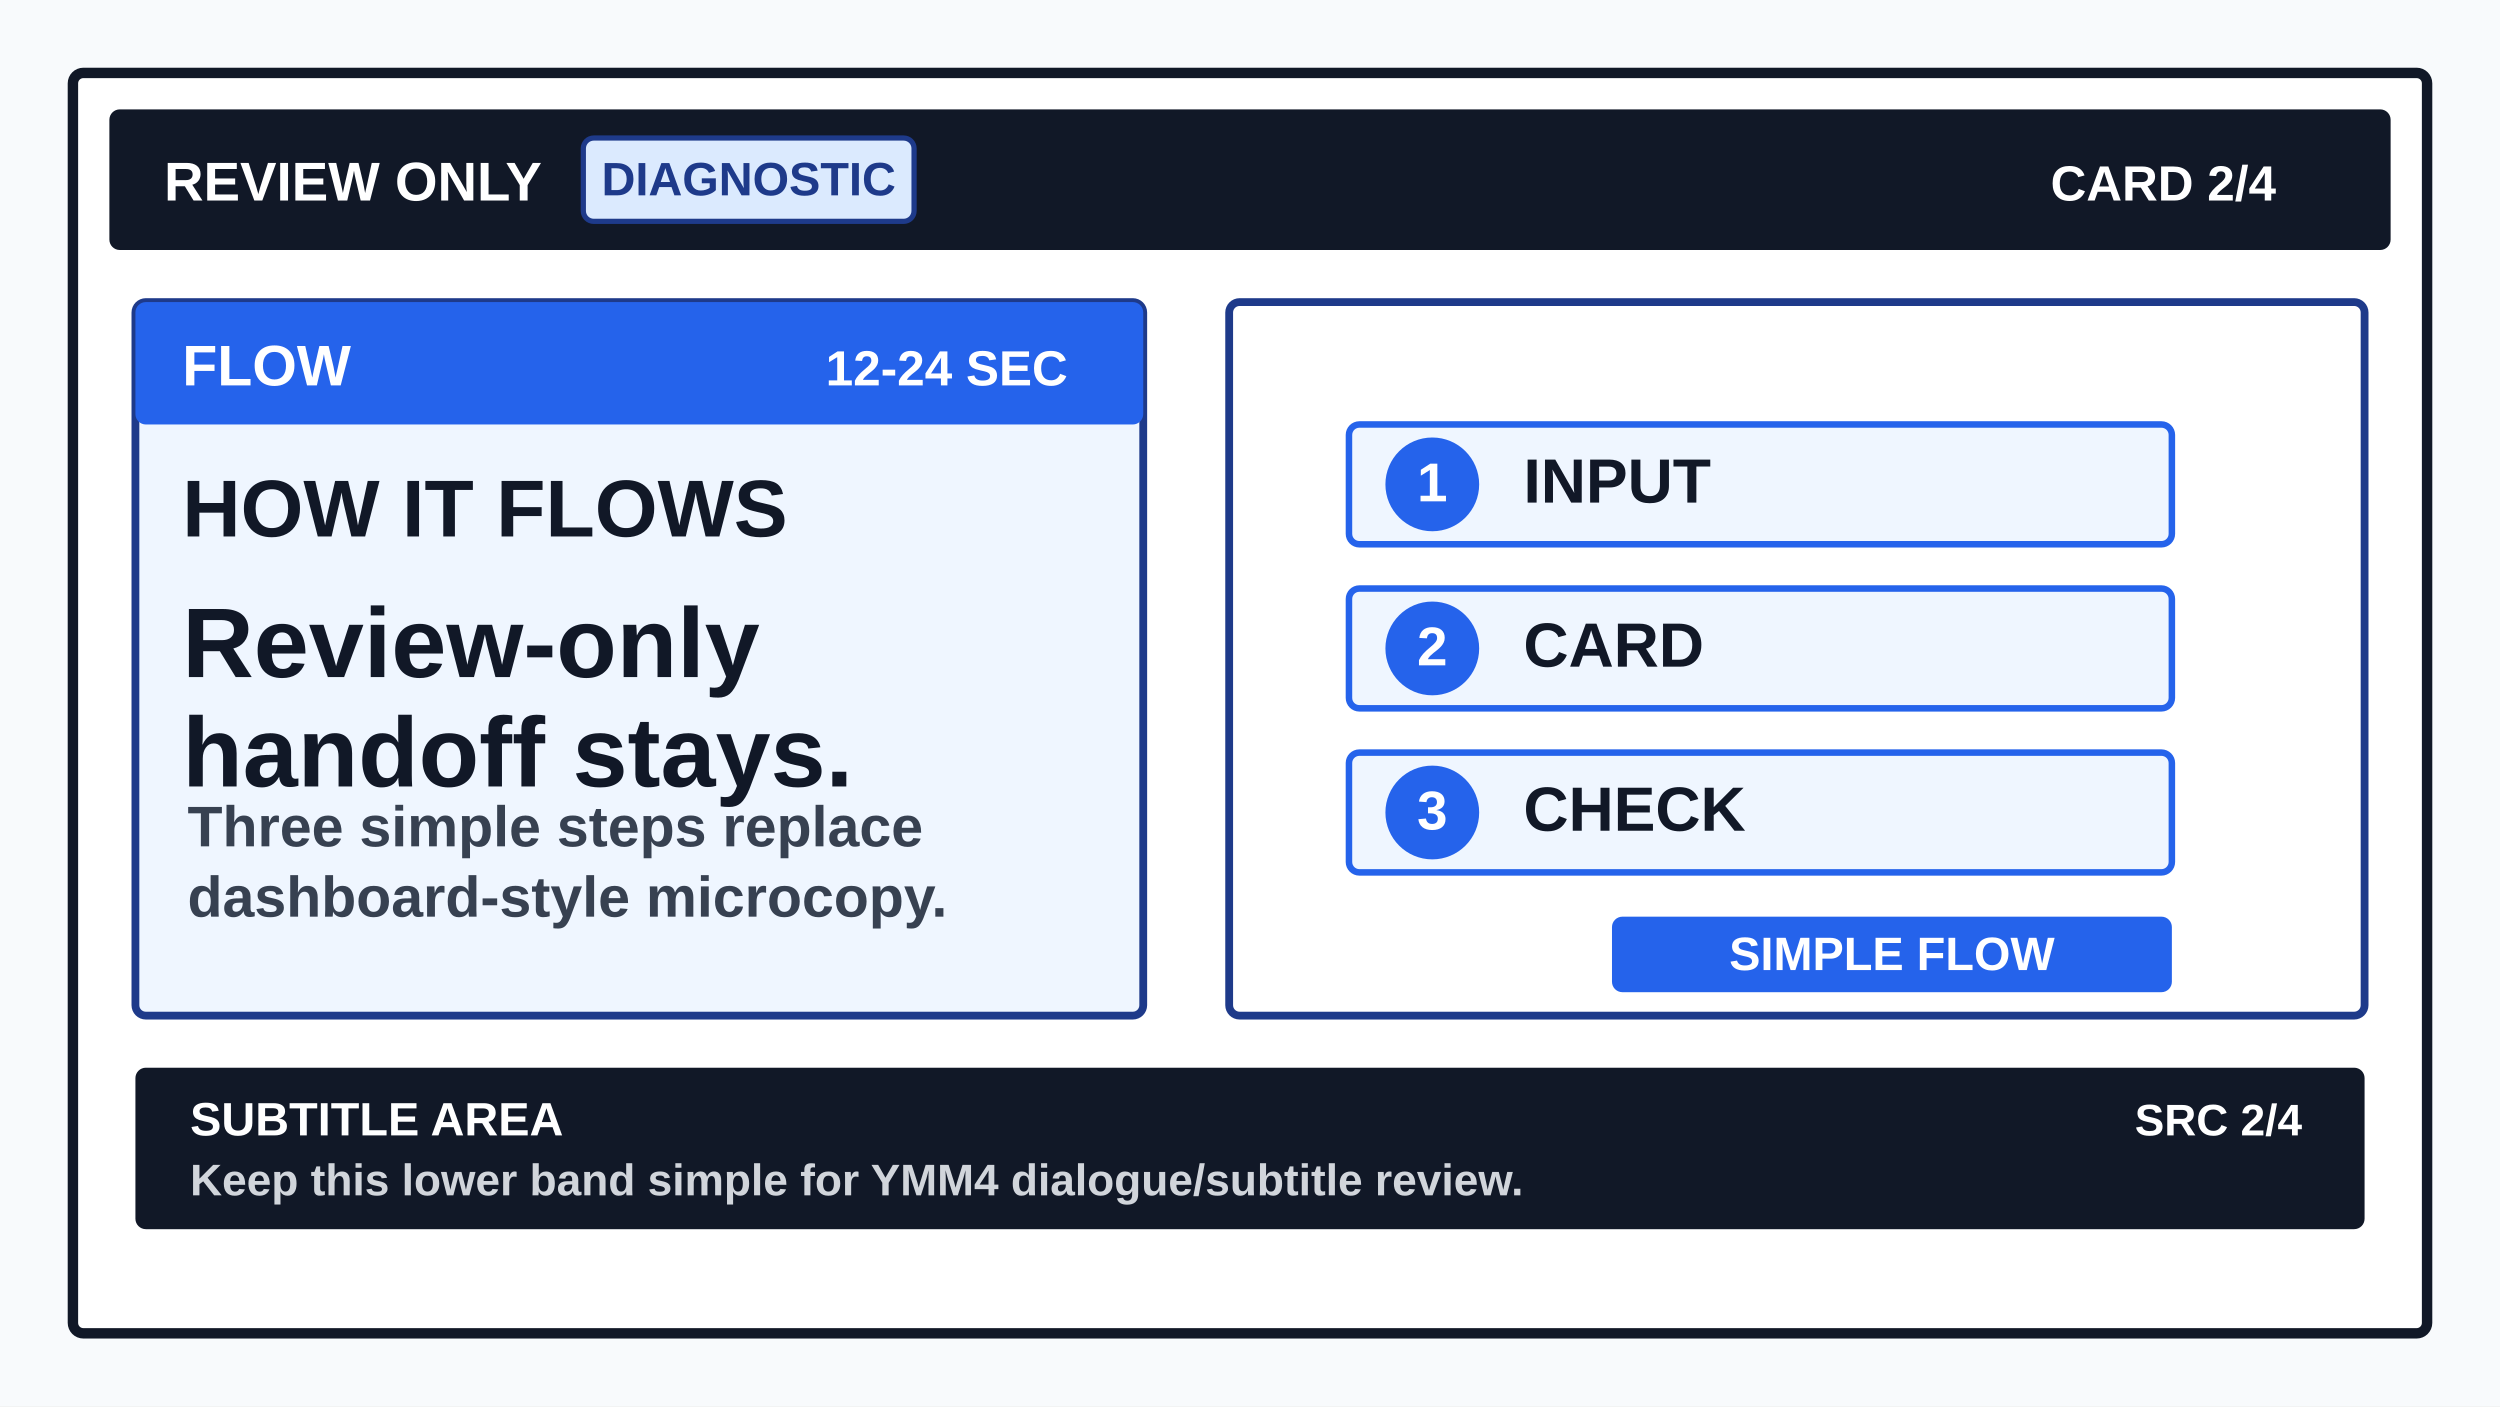
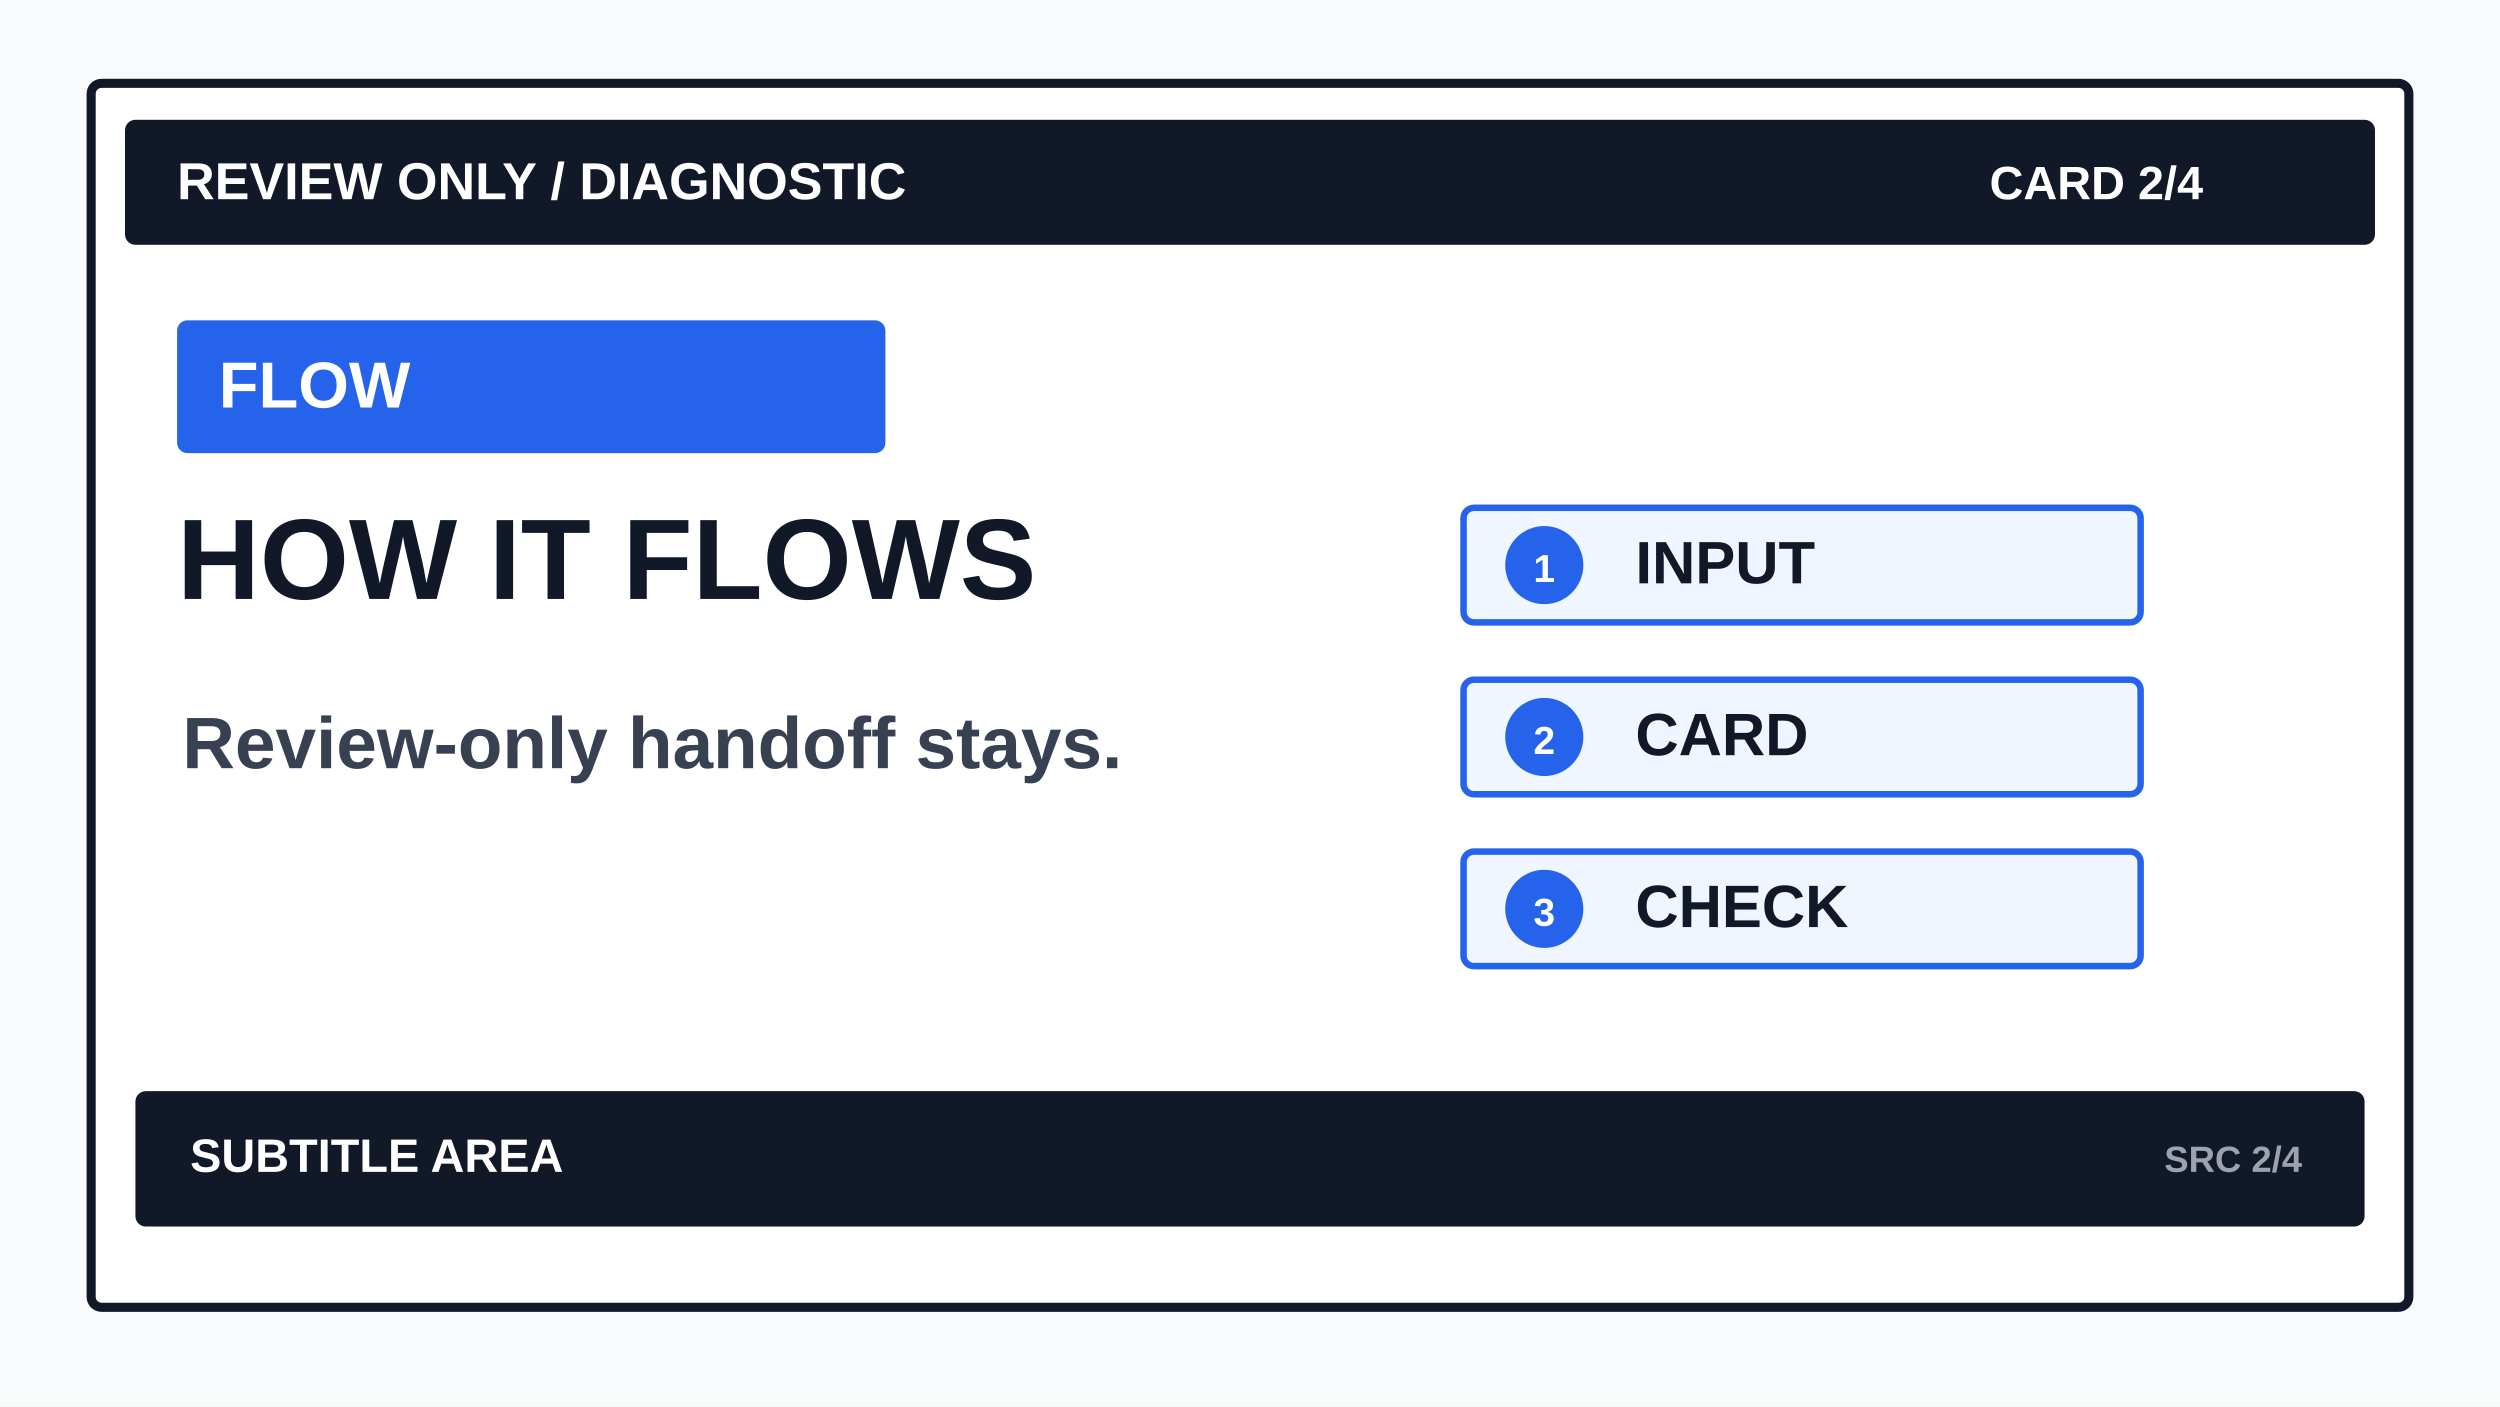
- <svg xmlns="http://www.w3.org/2000/svg" width="1920" height="1080" viewBox="0 0 1920 1080" role="img" aria-label="HOW IT FLOWS" data-refinement="audience-fit-v1" data-role="handoff_process" data-motif="simple_process_steps" data-audience-fit="familiar_youtube_explainer">
+ <svg xmlns="http://www.w3.org/2000/svg" width="1920" height="1080" viewBox="0 0 1920 1080" role="img" aria-label="HOW IT FLOWS" data-refinement="density-benchmarked-v1" data-card-id="visual_card_cap_beat_fake_intro_001_02_v1" data-role="flow">
  <rect x="0" y="0" width="1920" height="1080" fill="#F8FAFC" />
-   <rect x="56" y="56" width="1808" height="968" rx="8" fill="#FFFFFF" stroke="#111827" stroke-width="8" />
-   <rect x="84" y="84" width="1752" height="108" rx="8" fill="#111827" />
-   <text x="126" y="154" font-family="Arial, Helvetica, sans-serif" font-size="42" font-weight="800" fill="#FFFFFF">REVIEW ONLY</text>
-   <rect x="448" y="106" width="254" height="64" rx="8" fill="#DBEAFE" stroke="#1E3A8A" stroke-width="4" />
-   <text x="575" y="150" text-anchor="middle" font-family="Arial, Helvetica, sans-serif" font-size="36" font-weight="800" fill="#1E3A8A">DIAGNOSTIC</text>
-   <text x="1748" y="154" text-anchor="end" font-family="Arial, Helvetica, sans-serif" font-size="38" font-weight="800" fill="#FFFFFF">CARD 2/4</text>
-   <rect x="104" y="232" width="774" height="548" rx="8" fill="#EFF6FF" stroke="#1E3A8A" stroke-width="6" />
-   <rect x="104" y="232" width="774" height="94" rx="8" fill="#2563EB" />
-   <text x="140" y="296" font-family="Arial, Helvetica, sans-serif" font-size="44" font-weight="800" fill="#FFFFFF">FLOW</text>
-   <text x="820" y="296" text-anchor="end" font-family="Arial, Helvetica, sans-serif" font-size="38" font-weight="800" fill="#FFFFFF">12-24 SEC</text>
-   <text x="140" y="412" font-family="Arial, Helvetica, sans-serif" font-size="62" font-weight="800" fill="#111827">HOW IT FLOWS</text>
-   <text x="140" y="520" font-family="Arial, Helvetica, sans-serif" font-size="76" font-weight="800" fill="#111827">Review-only</text>
-   <text x="140" y="604" font-family="Arial, Helvetica, sans-serif" font-size="76" font-weight="800" fill="#111827">handoff stays.</text>
-   <text x="144" y="650" font-family="Arial, Helvetica, sans-serif" font-size="44" font-weight="700" fill="#374151">Three simple steps replace</text>
-   <text x="144" y="704" font-family="Arial, Helvetica, sans-serif" font-size="44" font-weight="700" fill="#374151">dashboard-style microcopy.</text>
-   <rect x="944" y="232" width="872" height="548" rx="8" fill="#FFFFFF" stroke="#1E3A8A" stroke-width="6" />
-   <rect x="1036" y="326" width="632" height="92" rx="8" fill="#EFF6FF" stroke="#2563EB" stroke-width="5" />
-   <circle cx="1100" cy="372" r="36" fill="#2563EB" />
-   <text x="1100" y="385" text-anchor="middle" font-family="Arial, Helvetica, sans-serif" font-size="42" font-weight="800" fill="#FFFFFF">1</text>
-   <text x="1170" y="386" font-family="Arial, Helvetica, sans-serif" font-size="48" font-weight="800" fill="#111827">INPUT</text>
-   <rect x="1036" y="452" width="632" height="92" rx="8" fill="#EFF6FF" stroke="#2563EB" stroke-width="5" />
-   <circle cx="1100" cy="498" r="36" fill="#2563EB" />
-   <text x="1100" y="511" text-anchor="middle" font-family="Arial, Helvetica, sans-serif" font-size="42" font-weight="800" fill="#FFFFFF">2</text>
-   <text x="1170" y="512" font-family="Arial, Helvetica, sans-serif" font-size="48" font-weight="800" fill="#111827">CARD</text>
-   <rect x="1036" y="578" width="632" height="92" rx="8" fill="#EFF6FF" stroke="#2563EB" stroke-width="5" />
-   <circle cx="1100" cy="624" r="36" fill="#2563EB" />
-   <text x="1100" y="637" text-anchor="middle" font-family="Arial, Helvetica, sans-serif" font-size="42" font-weight="800" fill="#FFFFFF">3</text>
-   <text x="1170" y="638" font-family="Arial, Helvetica, sans-serif" font-size="48" font-weight="800" fill="#111827">CHECK</text>
-   <rect x="1238" y="704" width="430" height="58" rx="8" fill="#2563EB" />
-   <text x="1453" y="745" text-anchor="middle" font-family="Arial, Helvetica, sans-serif" font-size="36" font-weight="800" fill="#FFFFFF">SIMPLE FLOW</text>
-   <rect x="104" y="820" width="1712" height="124" rx="8" fill="#111827" />
-   <text x="146" y="872" font-family="Arial, Helvetica, sans-serif" font-size="36" font-weight="800" fill="#FFFFFF">SUBTITLE AREA</text>
-   <text x="146" y="918" font-family="Arial, Helvetica, sans-serif" font-size="34" font-weight="700" fill="#D1D5DB">Keep this lower band simple for YMM4 dialogue/subtitle review.</text>
-   <text x="1768" y="872" text-anchor="end" font-family="Arial, Helvetica, sans-serif" font-size="34" font-weight="800" fill="#FFFFFF">SRC 2/4</text>
+   <rect x="70" y="64" width="1780" height="940" rx="8" fill="#FFFFFF" stroke="#111827" stroke-width="7" />
+   <rect x="96" y="92" width="1728" height="96" rx="8" fill="#111827" />
+   <text x="136" y="153" font-family="Arial, Helvetica, sans-serif" font-size="40" font-weight="800" fill="#FFFFFF">REVIEW ONLY / DIAGNOSTIC</text>
+   <text x="1692" y="153" text-anchor="end" font-family="Arial, Helvetica, sans-serif" font-size="36" font-weight="800" fill="#FFFFFF">CARD 2/4</text>
+   <rect x="136" y="246" width="544" height="102" rx="8" fill="#2563EB" />
+   <text x="168" y="313" font-family="Arial, Helvetica, sans-serif" font-size="50" font-weight="800" fill="#FFFFFF">FLOW</text>
+   <text x="136" y="460" font-family="Arial, Helvetica, sans-serif" font-size="88" font-weight="800" fill="#111827">HOW IT FLOWS</text>
+   <text x="140" y="590" font-family="Arial, Helvetica, sans-serif" font-size="56" font-weight="700" fill="#374151">Review-only handoff stays.</text>
+   <rect x="1124" y="390" width="520" height="88" rx="8" fill="#EFF6FF" stroke="#2563EB" stroke-width="5" />
+   <circle cx="1186" cy="434" r="30" fill="#2563EB" />
+   <text x="1186" y="447" text-anchor="middle" font-family="Arial, Helvetica, sans-serif" font-size="30" font-weight="800" fill="#FFFFFF">1</text>
+   <text x="1256" y="448" font-family="Arial, Helvetica, sans-serif" font-size="46" font-weight="800" fill="#111827">INPUT</text>
+   <rect x="1124" y="522" width="520" height="88" rx="8" fill="#EFF6FF" stroke="#2563EB" stroke-width="5" />
+   <circle cx="1186" cy="566" r="30" fill="#2563EB" />
+   <text x="1186" y="579" text-anchor="middle" font-family="Arial, Helvetica, sans-serif" font-size="30" font-weight="800" fill="#FFFFFF">2</text>
+   <text x="1256" y="580" font-family="Arial, Helvetica, sans-serif" font-size="46" font-weight="800" fill="#111827">CARD</text>
+   <rect x="1124" y="654" width="520" height="88" rx="8" fill="#EFF6FF" stroke="#2563EB" stroke-width="5" />
+   <circle cx="1186" cy="698" r="30" fill="#2563EB" />
+   <text x="1186" y="711" text-anchor="middle" font-family="Arial, Helvetica, sans-serif" font-size="30" font-weight="800" fill="#FFFFFF">3</text>
+   <text x="1256" y="712" font-family="Arial, Helvetica, sans-serif" font-size="46" font-weight="800" fill="#111827">CHECK</text>
+   <rect x="104" y="838" width="1712" height="104" rx="8" fill="#111827" />
+   <text x="146" y="900" font-family="Arial, Helvetica, sans-serif" font-size="36" font-weight="800" fill="#FFFFFF">SUBTITLE AREA</text>
+   <text x="1768" y="900" text-anchor="end" font-family="Arial, Helvetica, sans-serif" font-size="28" font-weight="700" fill="#9CA3AF">SRC 2/4</text>
</svg>
